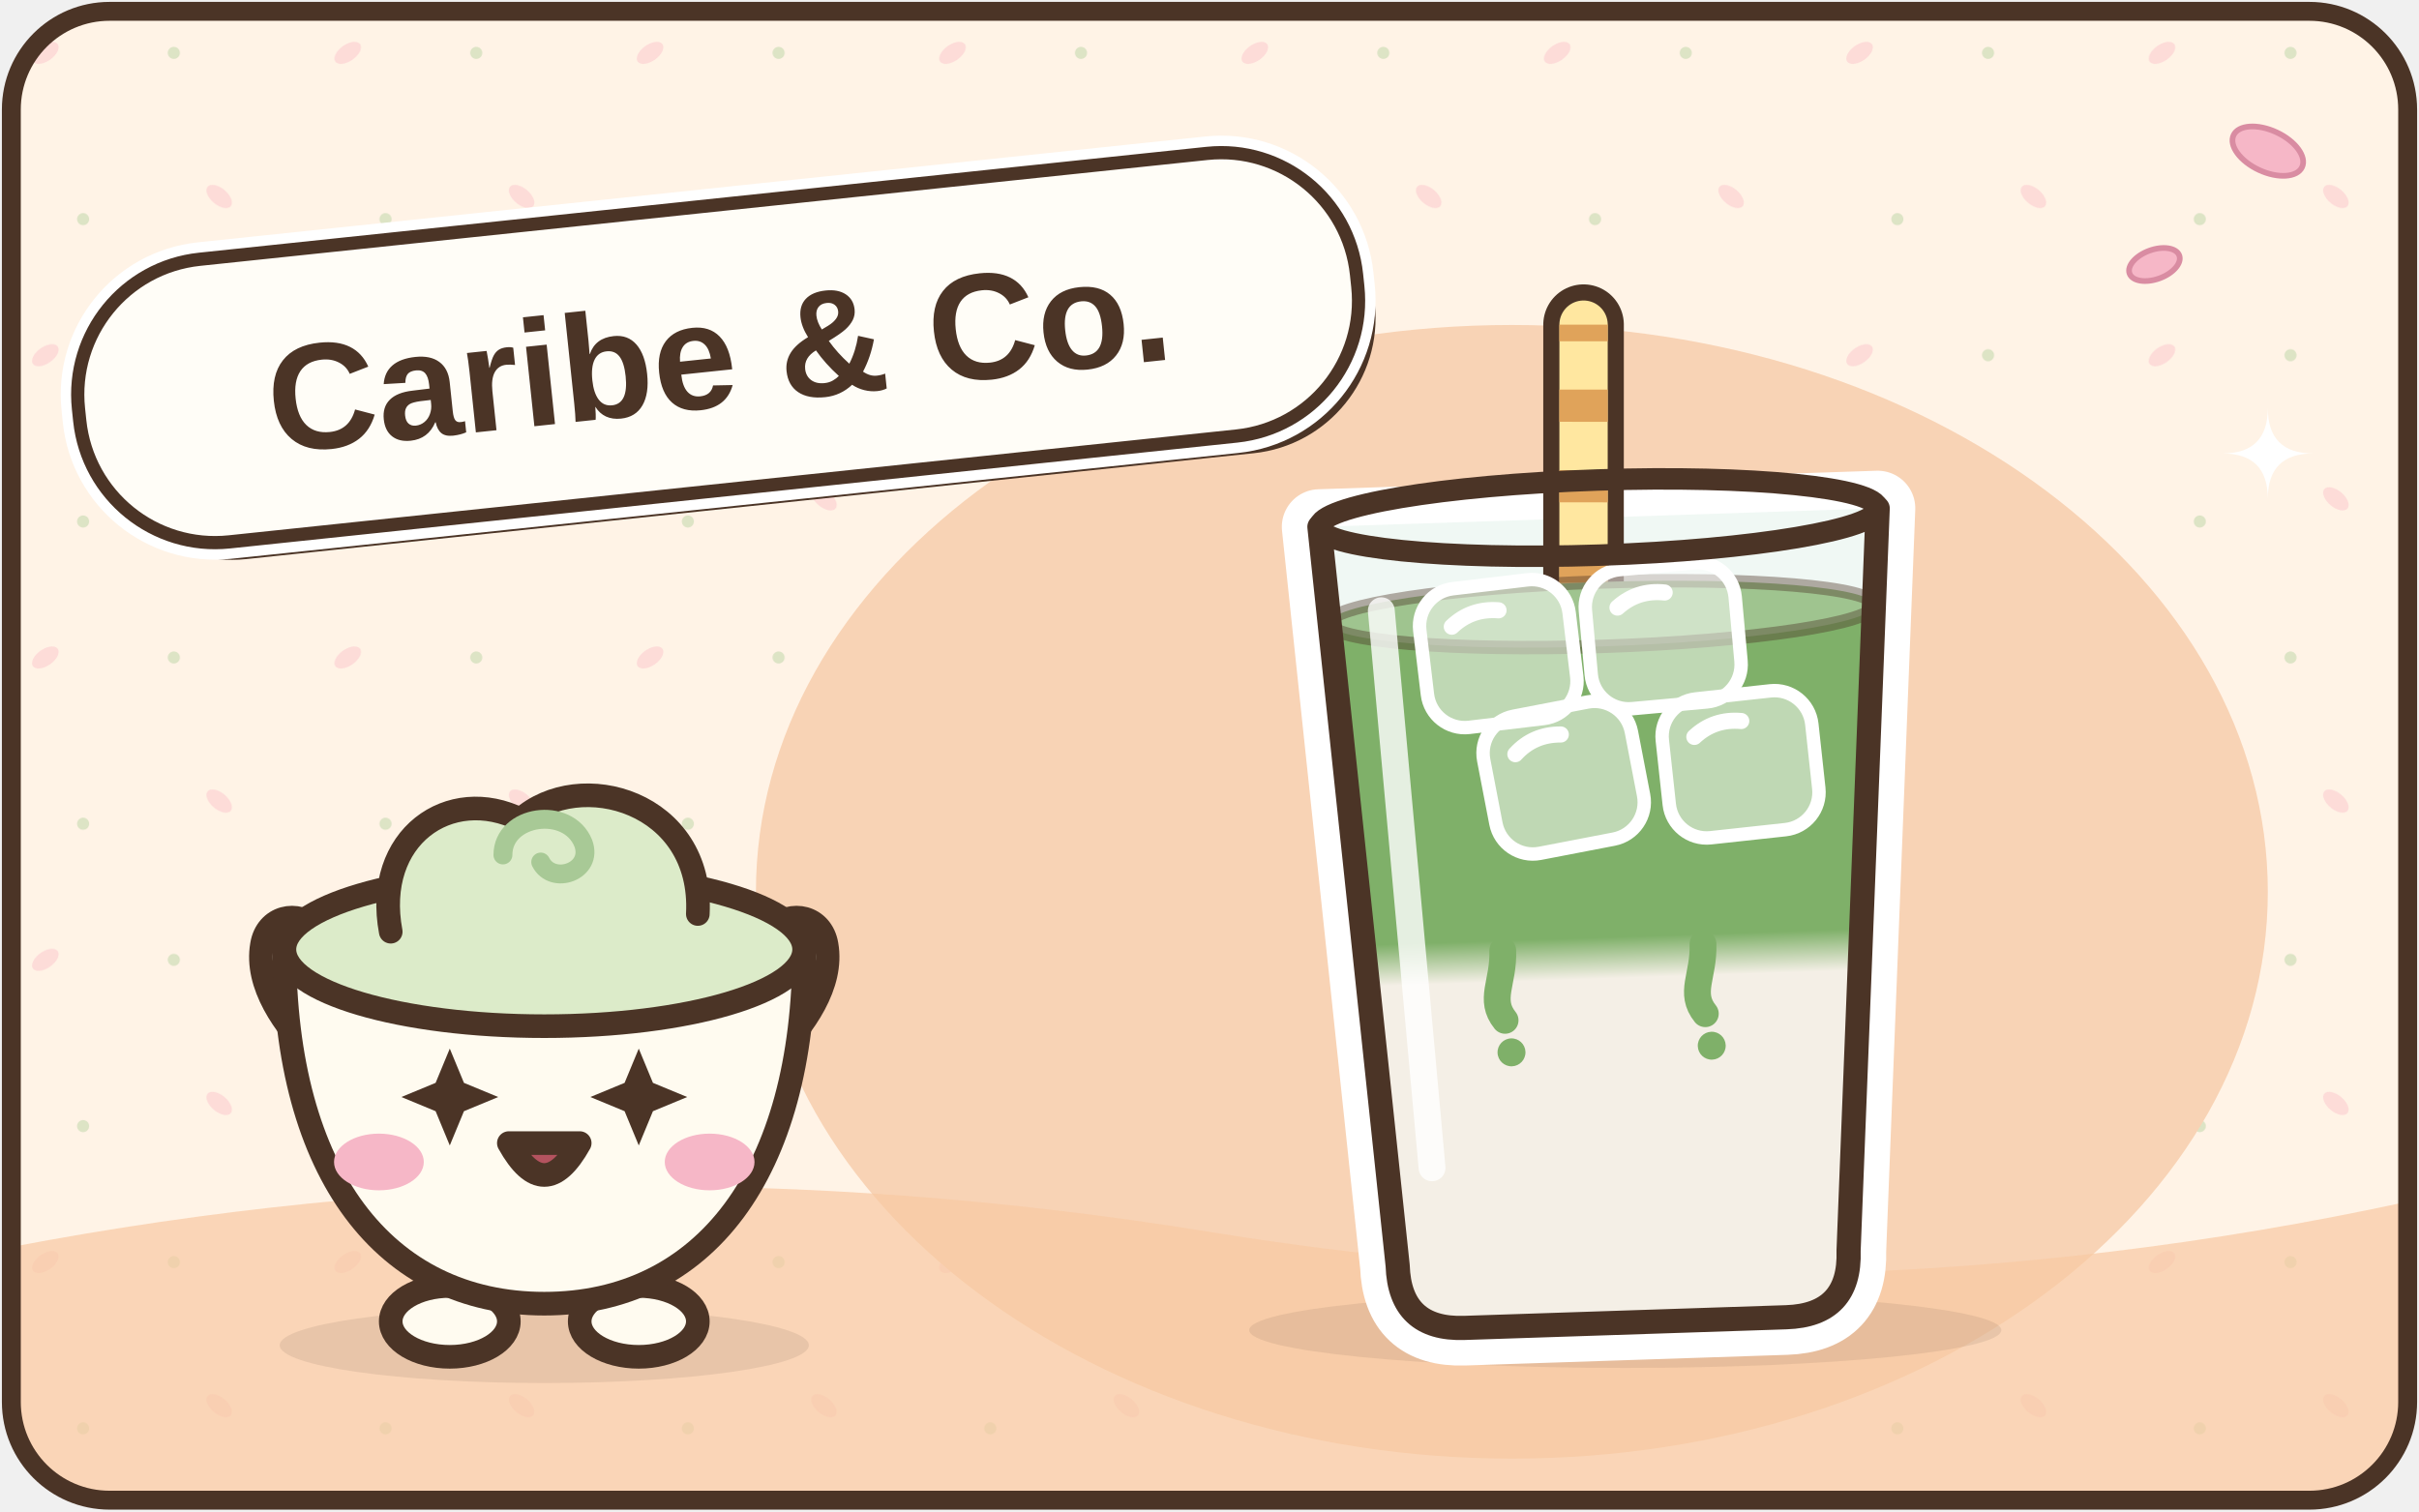
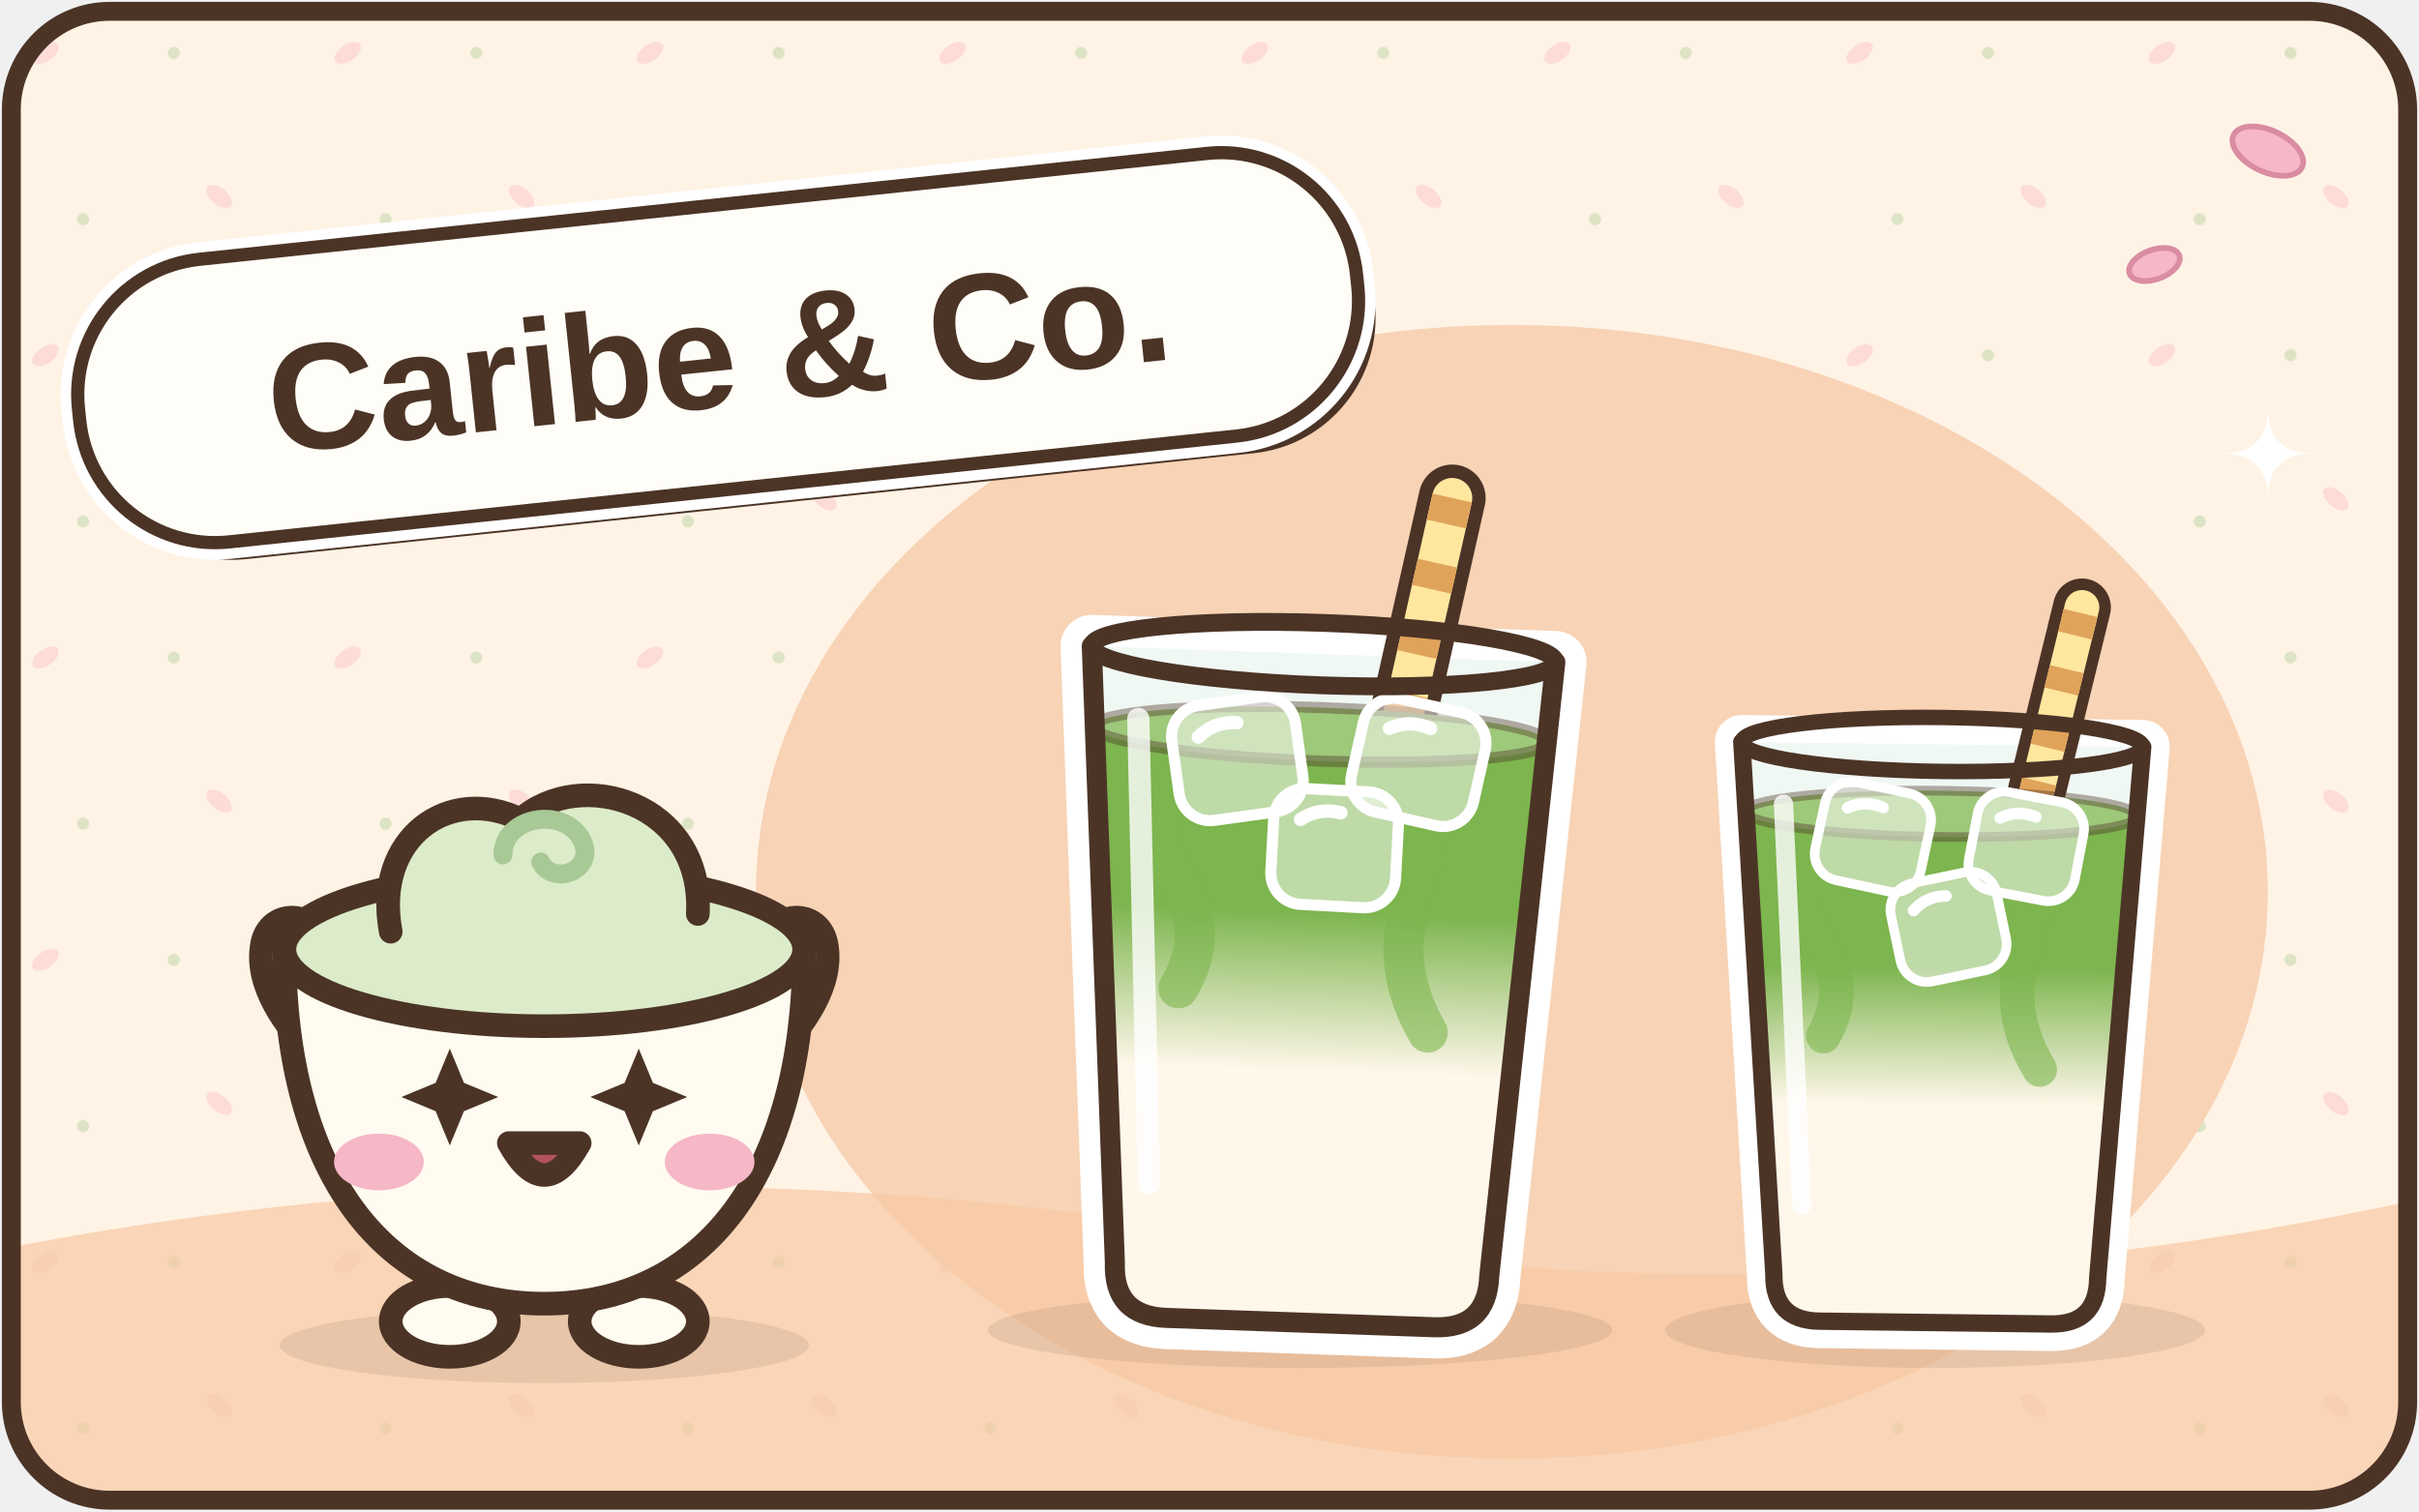
<svg xmlns="http://www.w3.org/2000/svg" viewBox="0 0 640 400" width="640" height="400" class="art-event" role="img" aria-label="Caribe &amp; Co." font-family="'M PLUS Rounded 1c', ui-rounded, 'Hiragino Maru Gothic ProN', 'Arial Rounded MT Bold', Nunito, Arial, sans-serif">
  <defs>
    <pattern id="e1t421qop" width="80" height="80" patternUnits="userSpaceOnUse">
      <g fill="#F6A3B8" fill-opacity=".3">
        <ellipse cx="12" cy="14" rx="4" ry="2.2" transform="rotate(-35 12 14)" />
        <ellipse cx="58" cy="52" rx="4" ry="2.2" transform="rotate(40 58 52)" />
      </g>
      <g fill="#8CBF7A" fill-opacity=".3">
        <circle cx="46" cy="14" r="1.6" />
        <circle cx="22" cy="58" r="1.6" />
      </g>
    </pattern>
    <linearGradient id="e1t421qod0l" gradientUnits="userSpaceOnUse" x1="0" x2="0" y1="-132" y2="-4">
-       <stop offset="0%" stop-color="#7FB069" />
-       <stop offset="47%" stop-color="#7FB069" />
-       <stop offset="53%" stop-color="#F4EFE6" />
-       <stop offset="100%" stop-color="#F4EFE6" />
+       <stop offset="0%" stop-color="#7DB54E" />
+       <stop offset="31%" stop-color="#7DB54E" />
+       <stop offset="59%" stop-color="#FFF7EA" />
+       <stop offset="100%" stop-color="#FFF7EA" />
    </linearGradient>
    <clipPath id="e1t421qod0c">
+       <path d="M-52 -150L-42 -12Q-42 0 -30 0L30 0Q42 0 42 -12L52 -150Z" />
+     </clipPath>
+     <linearGradient id="e1t421qod1l" gradientUnits="userSpaceOnUse" x1="0" x2="0" y1="-132" y2="-4">
+       <stop offset="0%" stop-color="#7DB54E" />
+       <stop offset="31%" stop-color="#7DB54E" />
+       <stop offset="59%" stop-color="#FFF7EA" />
+       <stop offset="100%" stop-color="#FFF7EA" />
+     </linearGradient>
+     <clipPath id="e1t421qod1c">
      <path d="M-52 -150L-42 -12Q-42 0 -30 0L30 0Q42 0 42 -12L52 -150Z" />
    </clipPath>
  </defs>
  <rect x="3" y="3" width="634" height="394" rx="26" fill="#FFF3E6" class="art-bg" />
  <rect x="3" y="3" width="634" height="394" rx="26" fill="url(#e1t421qop)" />
  <ellipse cx="400" cy="236" rx="200" ry="150" fill="#F8D3B5" />
  <path d="M3 330Q160 300 320 326 T 637 318L637 371Q637 397 611 397L29 397Q3 397 3 371Z" fill="#F8C9A2" opacity="0.7" />
-   <ellipse cx="430" cy="352" rx="99.5" ry="10" fill="#4B3426" opacity="0.1" />
-   <g transform="translate(430 350) rotate(-1.9) scale(1.421)">
+   <ellipse cx="344" cy="352" rx="82.6" ry="10" fill="#4B3426" opacity="0.1" />
+   <g transform="translate(344 350) rotate(2) scale(1.18)">
    <path d="M-52 -150L-42 -12Q-42 0 -30 0L30 0Q42 0 42 -12L52 -150Z" fill="#FFFFFF" stroke="#FFFFFF" stroke-width="14" stroke-linejoin="round" />
    <path d="M-52 -150L-42 -12Q-42 0 -30 0L30 0Q42 0 42 -12L52 -150Z" fill="#EEF7F3" fill-opacity="0.9" />
-     <path d="M-7.2 -18L-1.6 -186" fill="none" stroke="#4B3426" stroke-width="15" stroke-linecap="round" stroke-linejoin="round" />
-     <path d="M-7.2 -18L-1.6 -186" fill="none" stroke="#FFE7A0" stroke-width="9" stroke-linecap="round" stroke-linejoin="round" />
-     <path d="M-7.2 -18L-1.6 -186" fill="none" stroke="#E0A35A" stroke-width="9" stroke-linecap="butt" stroke-linejoin="round" stroke-dasharray="6 9" />
+     <path d="M-4.2 -18L27.6 -186" fill="none" stroke="#4B3426" stroke-width="15" stroke-linecap="round" stroke-linejoin="round" />
+     <path d="M-4.2 -18L27.6 -186" fill="none" stroke="#FFE7A0" stroke-width="9" stroke-linecap="round" stroke-linejoin="round" />
+     <path d="M-4.2 -18L27.6 -186" fill="none" stroke="#E0A35A" stroke-width="9" stroke-linecap="butt" stroke-linejoin="round" stroke-dasharray="6 9" />
    <g clip-path="url(#e1t421qod0c)">
      <rect x="-80" y="-132" width="160" height="132" fill="url(#e1t421qod0l)" />
-       <path d="M-20.5 -70 c 0 6 -3 9 0 13" fill="none" stroke="#7FB069" stroke-width="5" stroke-linecap="round" stroke-linejoin="round" />
-       <circle cx="-19.5" cy="-51" r="2.6" fill="#7FB069" />
-       <path d="M16.8 -70 c 0 6 -3 9 0 13" fill="none" stroke="#7FB069" stroke-width="5" stroke-linecap="round" stroke-linejoin="round" />
-       <circle cx="17.8" cy="-51" r="2.6" fill="#7FB069" />
-       <ellipse cx="0" cy="-132" rx="50.8" ry="6" fill="#9FC48F" stroke="#4B3426" stroke-width="2.5" stroke-opacity="0.4" />
-       <rect x="-33.5" y="-138.3" width="28" height="26" rx="7" transform="rotate(-4.9 -19.5 -125.3)" fill="#FFFFFF" fill-opacity="0.5" stroke="#FFFFFF" stroke-width="2.5" stroke-opacity="1" />
-       <path d="M-27.5 -131.3 q 4 -3 9 -2" transform="rotate(-4.9 -19.5 -125.3)" fill="none" stroke="#FFFFFF" stroke-width="3" stroke-linecap="round" stroke-linejoin="round" />
-       <rect x="-22.1" y="-114.8" width="28" height="26" rx="7" transform="rotate(-9 -8.1 -101.8)" fill="#FFFFFF" fill-opacity="0.5" stroke="#FFFFFF" stroke-width="2.5" stroke-opacity="1" />
-       <path d="M-16.1 -107.8 q 4 -3 9 -2" transform="rotate(-9 -8.1 -101.8)" fill="none" stroke="#FFFFFF" stroke-width="3" stroke-linecap="round" stroke-linejoin="round" />
-       <rect x="-2.7" y="-140.6" width="28" height="26" rx="7" transform="rotate(-3.3 11.3 -127.6)" fill="#FFFFFF" fill-opacity="0.5" stroke="#FFFFFF" stroke-width="2.5" stroke-opacity="1" />
-       <path d="M3.3 -133.6 q 4 -3 9 -2" transform="rotate(-3.3 11.3 -127.6)" fill="none" stroke="#FFFFFF" stroke-width="3" stroke-linecap="round" stroke-linejoin="round" />
-       <rect x="10.9" y="-116.2" width="28" height="26" rx="7" transform="rotate(-4.3 24.9 -103.2)" fill="#FFFFFF" fill-opacity="0.5" stroke="#FFFFFF" stroke-width="2.5" stroke-opacity="1" />
-       <path d="M16.9 -109.2 q 4 -3 9 -2" transform="rotate(-4.3 24.9 -103.2)" fill="none" stroke="#FFFFFF" stroke-width="3" stroke-linecap="round" stroke-linejoin="round" />
+       <path d="M-33.9 -122 c -10 20 16 26 4 48M20.3 -122 c 12 18 -10 30 6 56" fill="none" stroke="#7DB54E" stroke-width="9" stroke-linecap="round" stroke-linejoin="round" opacity="0.6" />
+       <ellipse cx="0" cy="-132" rx="50.8" ry="6" fill="#9EC87A" stroke="#4B3426" stroke-width="2.5" stroke-opacity="0.4" />
+       <rect x="-32.5" y="-138.9" width="28" height="26" rx="7" transform="rotate(-9.9 -18.5 -125.9)" fill="#FFFFFF" fill-opacity="0.5" stroke="#FFFFFF" stroke-width="2.5" stroke-opacity="1" />
+       <path d="M-26.5 -131.9 q 4 -3 9 -2" transform="rotate(-9.9 -18.5 -125.9)" fill="none" stroke="#FFFFFF" stroke-width="3" stroke-linecap="round" stroke-linejoin="round" />
+       <rect x="-10" y="-119.6" width="28" height="26" rx="7" transform="rotate(1.1 4 -106.6)" fill="#FFFFFF" fill-opacity="0.5" stroke="#FFFFFF" stroke-width="2.5" stroke-opacity="1" />
+       <path d="M-4 -112.6 q 4 -3 9 -2" transform="rotate(1.1 4 -106.6)" fill="none" stroke="#FFFFFF" stroke-width="3" stroke-linecap="round" stroke-linejoin="round" />
+       <rect x="8.1" y="-139.5" width="28" height="26" rx="7" transform="rotate(10.7 22.1 -126.5)" fill="#FFFFFF" fill-opacity="0.5" stroke="#FFFFFF" stroke-width="2.5" stroke-opacity="1" />
+       <path d="M14.1 -132.5 q 4 -3 9 -2" transform="rotate(10.7 22.1 -126.5)" fill="none" stroke="#FFFFFF" stroke-width="3" stroke-linecap="round" stroke-linejoin="round" />
+     </g>
+     <path d="M-35 -30L-41 -134" fill="none" stroke="#FFFFFF" stroke-width="5" stroke-linecap="round" stroke-linejoin="round" opacity="0.8" />
+     <path d="M-52 -150L-42 -12Q-42 0 -30 0L30 0Q42 0 42 -12L52 -150" fill="none" stroke="#4B3426" stroke-width="4.5" stroke-linecap="round" stroke-linejoin="round" />
+     <ellipse cx="0" cy="-150" rx="52" ry="7" fill="none" stroke="#4B3426" stroke-width="4" />
+   </g>
+   <ellipse cx="512" cy="352" rx="71.4" ry="10" fill="#4B3426" opacity="0.1" />
+   <g transform="translate(512 350) rotate(0.7) scale(1.02)">
+     <path d="M-52 -150L-42 -12Q-42 0 -30 0L30 0Q42 0 42 -12L52 -150Z" fill="#FFFFFF" stroke="#FFFFFF" stroke-width="14" stroke-linejoin="round" />
+     <path d="M-52 -150L-42 -12Q-42 0 -30 0L30 0Q42 0 42 -12L52 -150Z" fill="#EEF7F3" fill-opacity="0.9" />
+     <path d="M-3.3 -18L35.8 -186" fill="none" stroke="#4B3426" stroke-width="15" stroke-linecap="round" stroke-linejoin="round" />
+     <path d="M-3.3 -18L35.8 -186" fill="none" stroke="#FFE7A0" stroke-width="9" stroke-linecap="round" stroke-linejoin="round" />
+     <path d="M-3.3 -18L35.8 -186" fill="none" stroke="#E0A35A" stroke-width="9" stroke-linecap="butt" stroke-linejoin="round" stroke-dasharray="6 9" />
+     <g clip-path="url(#e1t421qod1c)">
+       <rect x="-80" y="-132" width="160" height="132" fill="url(#e1t421qod1l)" />
+       <path d="M-33.9 -122 c -10 20 16 26 4 48M20.3 -122 c 12 18 -10 30 6 56" fill="none" stroke="#7DB54E" stroke-width="9" stroke-linecap="round" stroke-linejoin="round" opacity="0.6" />
+       <ellipse cx="0" cy="-132" rx="50.8" ry="6" fill="#9EC87A" stroke="#4B3426" stroke-width="2.5" stroke-opacity="0.4" />
+       <rect x="-31.7" y="-138.8" width="28" height="26" rx="7" transform="rotate(11.4 -17.7 -125.8)" fill="#FFFFFF" fill-opacity="0.5" stroke="#FFFFFF" stroke-width="2.5" stroke-opacity="1" />
+       <path d="M-25.7 -131.8 q 4 -3 9 -2" transform="rotate(11.4 -17.7 -125.8)" fill="none" stroke="#FFFFFF" stroke-width="3" stroke-linecap="round" stroke-linejoin="round" />
+       <rect x="-11.8" y="-115.7" width="28" height="26" rx="7" transform="rotate(-12.5 2.2 -102.7)" fill="#FFFFFF" fill-opacity="0.5" stroke="#FFFFFF" stroke-width="2.5" stroke-opacity="1" />
+       <path d="M-5.8 -108.7 q 4 -3 9 -2" transform="rotate(-12.5 2.2 -102.7)" fill="none" stroke="#FFFFFF" stroke-width="3" stroke-linecap="round" stroke-linejoin="round" />
+       <rect x="8.1" y="-136.8" width="28" height="26" rx="7" transform="rotate(10.1 22.1 -123.8)" fill="#FFFFFF" fill-opacity="0.5" stroke="#FFFFFF" stroke-width="2.5" stroke-opacity="1" />
+       <path d="M14.1 -129.8 q 4 -3 9 -2" transform="rotate(10.1 22.1 -123.8)" fill="none" stroke="#FFFFFF" stroke-width="3" stroke-linecap="round" stroke-linejoin="round" />
    </g>
    <path d="M-35 -30L-41 -134" fill="none" stroke="#FFFFFF" stroke-width="5" stroke-linecap="round" stroke-linejoin="round" opacity="0.8" />
    <path d="M-52 -150L-42 -12Q-42 0 -30 0L30 0Q42 0 42 -12L52 -150" fill="none" stroke="#4B3426" stroke-width="4.5" stroke-linecap="round" stroke-linejoin="round" />
    <ellipse cx="0" cy="-150" rx="52" ry="7" fill="none" stroke="#4B3426" stroke-width="4" />
  </g>
  <ellipse cx="144" cy="356" rx="70" ry="10" fill="#4B3426" opacity="0.1" />
  <g transform="translate(44 170) scale(3.125)">
    <path class="m-o m-c m-arm-l" stroke="#4B3426" stroke-width="2" stroke-linejoin="round" stroke-linecap="round" fill="#FFFBF0" d="M12.5 35c-2.5-2.5-5-6-4.4-9.4.4-2.4 3-3 4.6-1.4 1.6 1.6 2 4.4 1.8 7" />
    <path class="m-o m-c m-arm-r" stroke="#4B3426" stroke-width="2" stroke-linejoin="round" stroke-linecap="round" fill="#FFFBF0" d="M51.5 35c2.5-2.5 5-6 4.4-9.4-.4-2.4-3-3-4.6-1.4-1.6 1.6-2 4.4-1.8 7" />
    <g class="m-feet">
      <ellipse class="m-o m-c m-foot-l" stroke="#4B3426" stroke-width="2" stroke-linejoin="round" stroke-linecap="round" fill="#FFFBF0" cx="24" cy="57.5" rx="5" ry="3" />
      <ellipse class="m-o m-c m-foot-r" stroke="#4B3426" stroke-width="2" stroke-linejoin="round" stroke-linecap="round" fill="#FFFBF0" cx="40" cy="57.5" rx="5" ry="3" />
    </g>
    <path class="m-o m-c m-cup" stroke="#4B3426" stroke-width="2" stroke-linejoin="round" stroke-linecap="round" fill="#FFFBF0" d="M10 26c0 19 8.5 30 22 30s22-11 22-30z" />
    <g class="m-foamg">
      <ellipse class="m-o m-f" stroke="#4B3426" stroke-width="2" stroke-linejoin="round" stroke-linecap="round" fill="#DCEBC9" cx="32" cy="26" rx="22" ry="6.5" />
      <path class="m-o m-f" stroke="#4B3426" stroke-width="2" stroke-linejoin="round" stroke-linecap="round" fill="#DCEBC9" d="M19 24.5c-1.5-8 5-12.5 11-9.5 5-4.5 15.5-1.5 15 8" />
      <path class="m-s" fill="none" stroke="#A8C996" stroke-width="1.6" stroke-linecap="round" d="M28.5 18c0-3.4 5.5-4.2 6.8-1 .9 2.4-2.6 3.6-3.6 1.6" />
    </g>
    <g class="m-look">
      <g class="m-eyes">
        <path class="m-ink" fill="#4B3426" d="M24 34.4l1.2 2.9 2.9 1.2-2.9 1.2-1.2 2.9-1.2-2.9-2.9-1.2 2.9-1.2zM40 34.4l1.2 2.9 2.9 1.2-2.9 1.2-1.2 2.9-1.2-2.9-2.9-1.2 2.9-1.2z" />
      </g>
    </g>
    <ellipse class="m-blush" fill="#F6B7C7" cx="18" cy="44" rx="3.8" ry="2.4" />
    <ellipse class="m-blush" fill="#F6B7C7" cx="46" cy="44" rx="3.8" ry="2.4" />
    <path class="m-o m-in m-mouth" stroke="#4B3426" stroke-width="2" stroke-linejoin="round" stroke-linecap="round" fill="#B4535F" d="M29 42.4q3 5.4 6 0z" />
  </g>
  <ellipse cx="600" cy="40" rx="10" ry="5.5" transform="rotate(25 600 40)" fill="#F6B7C7" stroke="#D98CA2" stroke-width="1.5" />
  <ellipse cx="570" cy="70" rx="7" ry="3.9" transform="rotate(-20 570 70)" fill="#F6B7C7" stroke="#D98CA2" stroke-width="1.5" />
  <ellipse cx="250" cy="120" rx="6" ry="3.3" transform="rotate(40 250 120)" fill="#F6B7C7" stroke="#D98CA2" stroke-width="1.5" />
  <path d="M600 108Q600 120 612 120Q600 120 600 132Q600 120 588 120Q600 120 600 108Z" fill="#FFFFFF" />
  <path d="M256 51Q256 60 265 60Q256 60 256 69Q256 60 247 60Q256 60 256 51Z" fill="#FFFFFF" />
  <path d="M64 112Q64 120 72 120Q64 120 64 128Q64 120 56 120Q64 120 64 112Z" fill="#FFFFFF" />
  <g transform="rotate(-6 190 92)">
    <rect x="24" y="59.4" width="340" height="75.2" rx="36" fill="#4B3426" />
    <rect x="20" y="54.4" width="340" height="75.2" rx="36" fill="#FFFDF7" stroke="#FFFFFF" stroke-width="9" paint-order="stroke" />
    <rect x="20" y="54.4" width="340" height="75.2" rx="36" fill="none" stroke="#4B3426" stroke-width="3.5" />
    <text x="190" y="107.6" font-size="40" font-weight="800" text-anchor="middle" fill="#4B3426">Caribe &amp; Co.</text>
  </g>
  <rect x="3" y="3" width="634" height="394" rx="26" fill="none" stroke="#4B3426" stroke-width="5" />
</svg>
